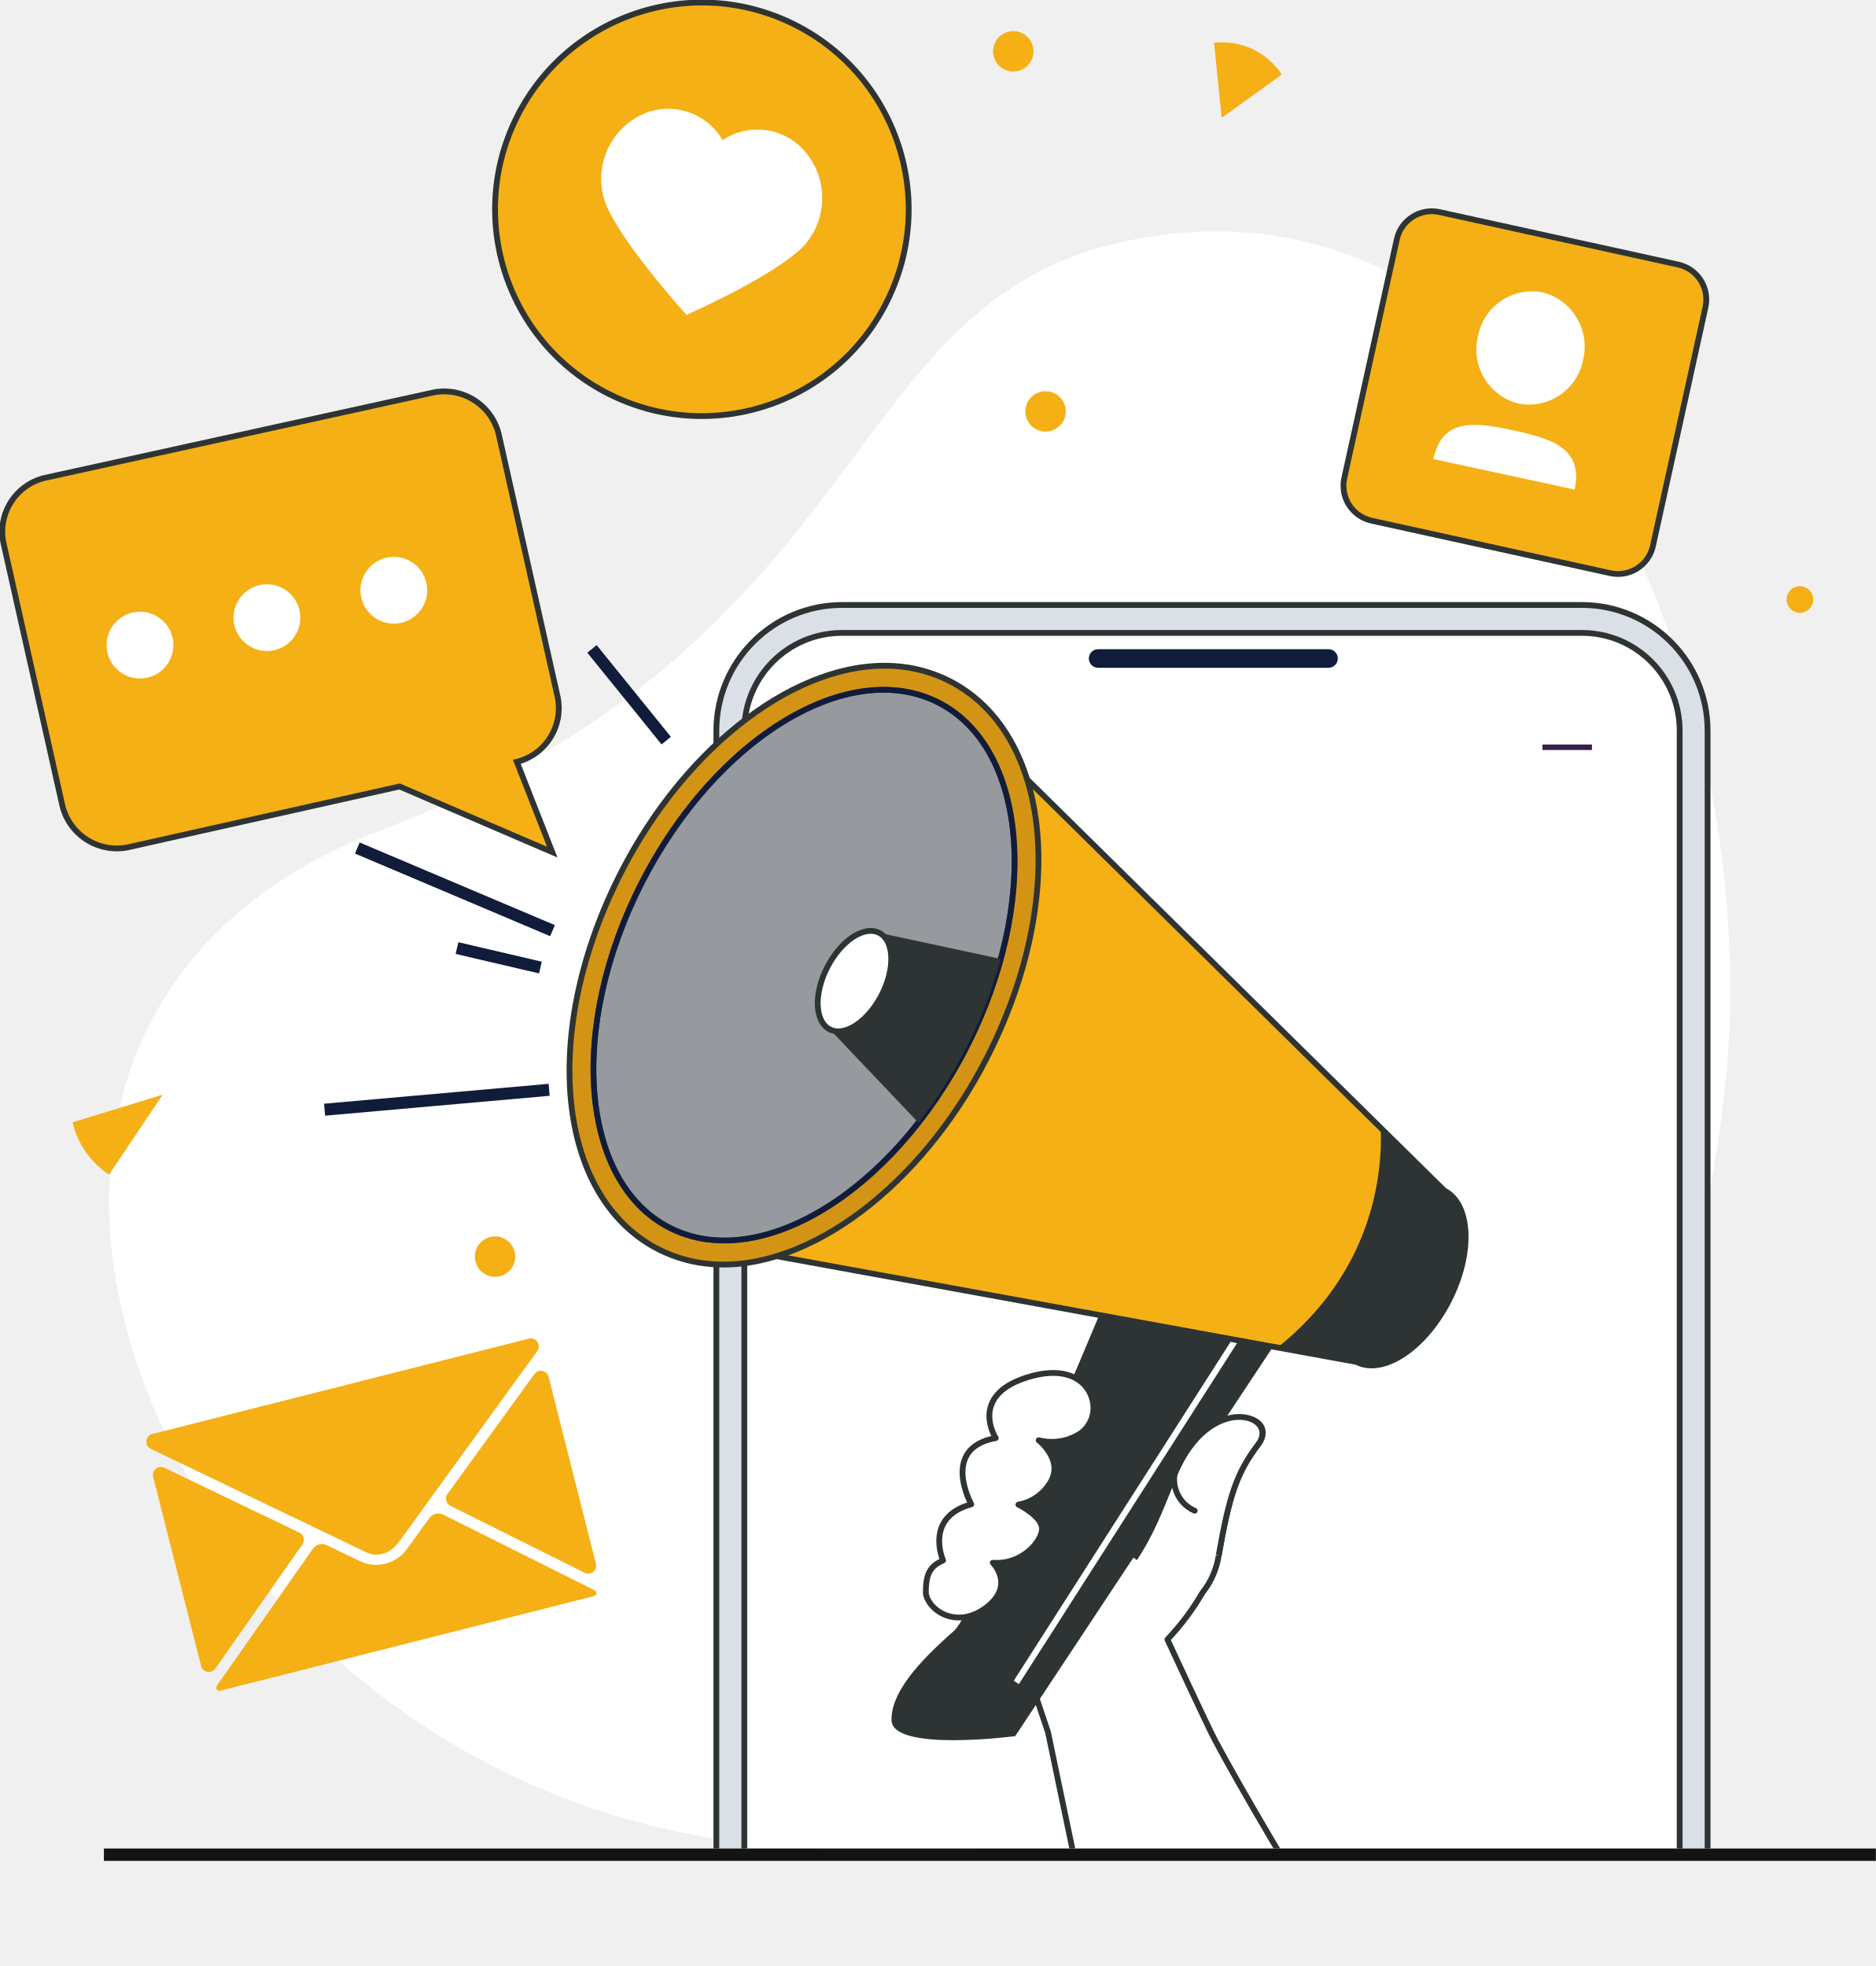
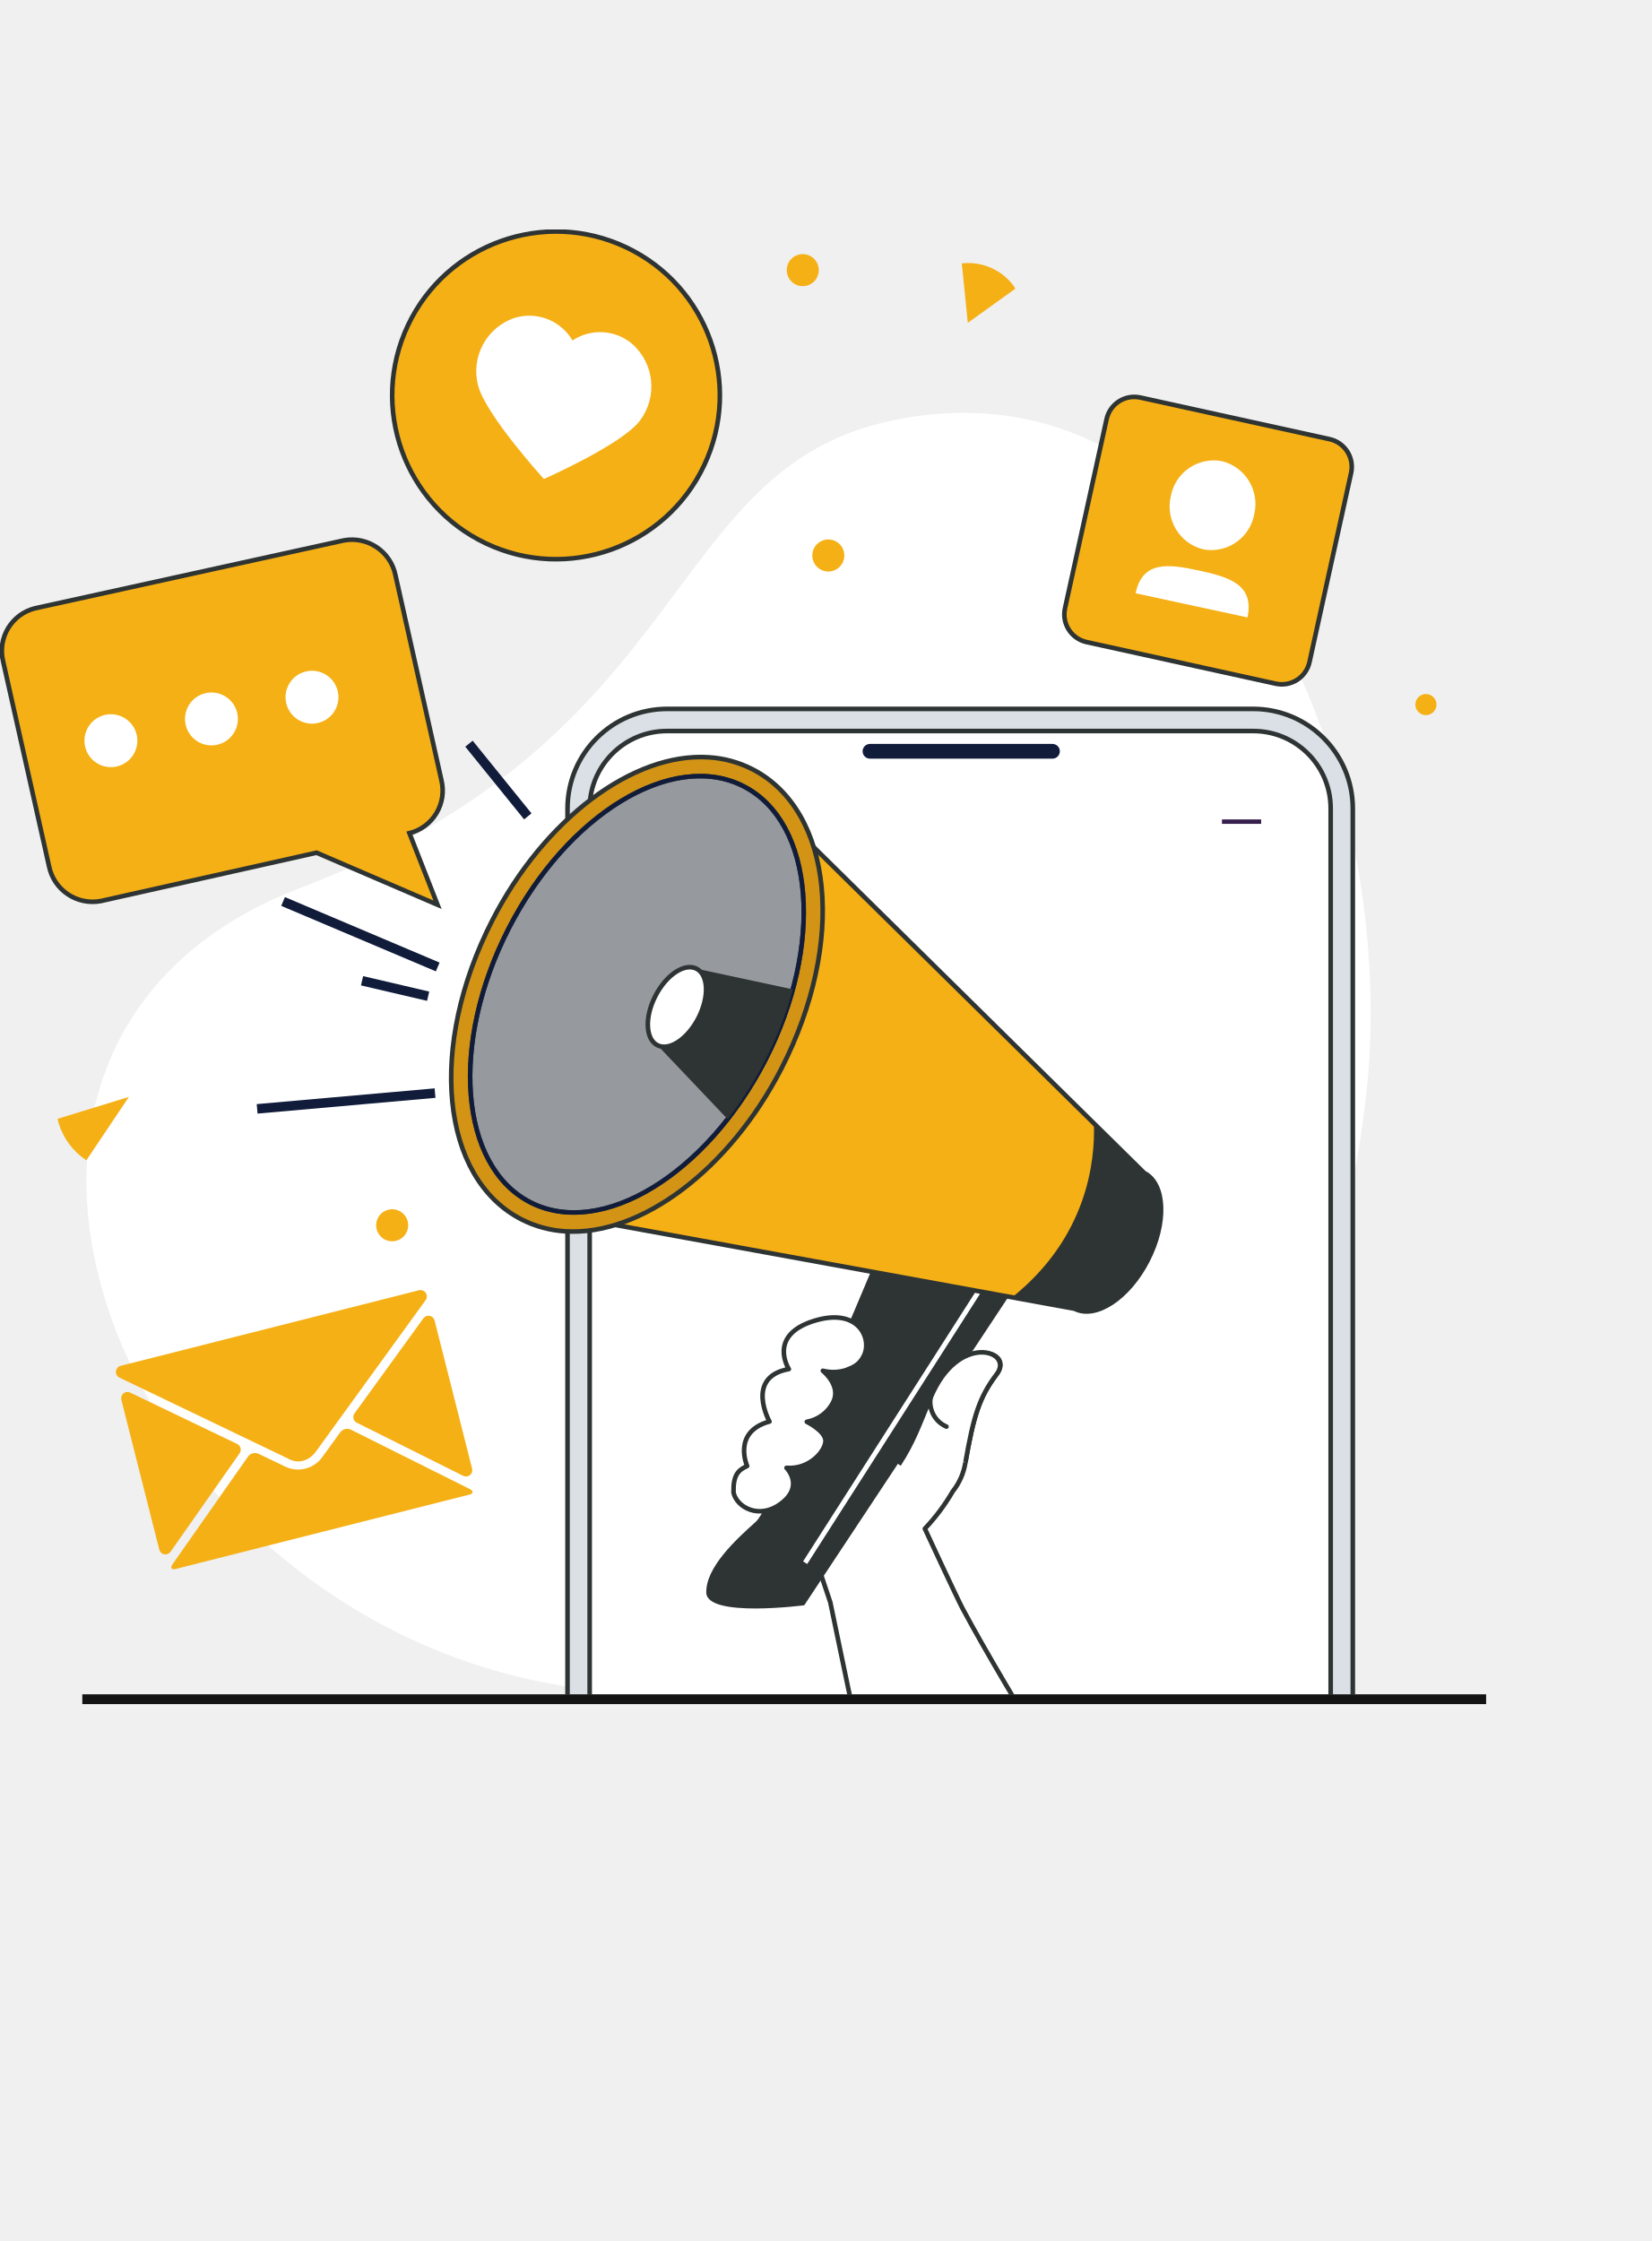
- <svg xmlns="http://www.w3.org/2000/svg" id="Grupo_672" data-name="Grupo 672" width="323.811" height="339.444" viewBox="0 0 323.811 339.444">
+ <svg xmlns="http://www.w3.org/2000/svg" id="Grupo_672" data-name="Grupo 672" width="323.811" height="439.444" style="transform:scale(.9)" viewBox="0 0 323.811 339.444">
  <defs>
    <clipPath id="clip-path">
      <rect id="Rectángulo_63" data-name="Rectángulo 63" width="323.811" height="339.444" fill="none" />
    </clipPath>
    <clipPath id="clip-path-2">
      <path id="Trazado_370" data-name="Trazado 370" d="M101.125,114.528,44.719,172.85l56.406,160.02H301.333V114.528Z" transform="translate(-44.719 -114.528)" fill="none" />
    </clipPath>
    <clipPath id="clip-path-3">
      <rect id="Rectángulo_73" data-name="Rectángulo 73" width="323.811" height="338.444" fill="none" />
    </clipPath>
  </defs>
  <g id="Grupo_39" data-name="Grupo 39">
    <g id="Grupo_38" data-name="Grupo 38" clip-path="url(#clip-path)">
      <path id="Trazado_345" data-name="Trazado 345" d="M196.763,47.1C146.748,57.663,154.2,116.082,68.094,148.864-24.194,184,31.7,316.557,136.7,324.1c104.509,7.512,152.705-39.612,163.434-129.165C308.2,127.6,271.085,31.4,196.763,47.1" transform="translate(-2.563 -5.436)" fill="#fff" />
    </g>
  </g>
  <g id="Grupo_41" data-name="Grupo 41" transform="translate(39.364 100.812)">
    <g id="Grupo_40" data-name="Grupo 40" clip-path="url(#clip-path-2)">
      <path id="Trazado_346" data-name="Trazado 346" d="M311.584,140.358V425.523a21.719,21.719,0,0,1-21.692,21.692H232.846v-.043H160.87a21.716,21.716,0,0,1-20.391-21.649V140.358a21.72,21.72,0,0,1,21.692-21.692H289.892a21.713,21.713,0,0,1,21.692,21.692" transform="translate(-56.187 -115.024)" fill="#dbe0e6" />
      <path id="Trazado_347" data-name="Trazado 347" d="M311.584,140.358V425.523a21.719,21.719,0,0,1-21.692,21.692H232.846v-.043H160.87a21.716,21.716,0,0,1-20.391-21.649V140.358a21.72,21.72,0,0,1,21.692-21.692H289.892A21.713,21.713,0,0,1,311.584,140.358Z" transform="translate(-56.187 -115.024)" fill="none" stroke="#2e3433" stroke-miterlimit="10" stroke-width="1" />
      <path id="Trazado_348" data-name="Trazado 348" d="M307.418,141.008V426.182a16.868,16.868,0,0,1-16.872,16.865H162.825a16.865,16.865,0,0,1-16.864-16.865V141.008a16.864,16.864,0,0,1,16.864-16.864H290.545a16.867,16.867,0,0,1,16.872,16.864" transform="translate(-56.843 -115.68)" fill="#fff" />
      <path id="Trazado_349" data-name="Trazado 349" d="M307.418,141.008V426.182a16.868,16.868,0,0,1-16.872,16.865H162.825a16.865,16.865,0,0,1-16.864-16.865V141.008a16.864,16.864,0,0,1,16.864-16.864H290.545A16.867,16.867,0,0,1,307.418,141.008Z" transform="translate(-56.843 -115.68)" fill="none" stroke="#2e3433" stroke-miterlimit="10" stroke-width="1" />
      <path id="Trazado_350" data-name="Trazado 350" d="M254.892,127.336H215.129a1.606,1.606,0,1,0,0,3.213h39.762a1.606,1.606,0,1,0,0-3.213" transform="translate(-64.934 -116.062)" fill="#101c3a" />
      <rect id="Rectángulo_64" data-name="Rectángulo 64" width="7.535" height="0.954" transform="matrix(0.707, -0.708, 0.708, 0.707, 103.817, 28.778)" fill="#101c3a" />
      <rect id="Rectángulo_65" data-name="Rectángulo 65" width="0.954" height="7.535" transform="translate(103.816 24.122) rotate(-45)" fill="#101c3a" />
      <rect id="Rectángulo_66" data-name="Rectángulo 66" width="8.547" height="0.954" transform="translate(226.886 27.73)" fill="#361e4d" />
      <path id="Trazado_351" data-name="Trazado 351" d="M274.018,405.244c-11.021-20.622-31.649-52.871-41.59-71.473-1.248-2.337-8.22-17.387-8.22-17.387a43.366,43.366,0,0,0,6.071-8.116,13.451,13.451,0,0,0,2.784-6.4c1.772-10.049,2.982-14.124,6.822-19.182s-7.177-8.7-14.445,5.193c-1.671,3.194-3.185,5.776-4.423,7.966a224.493,224.493,0,0,1-20.1-16.815s-19.415,16.366-7.605,31.94a64.074,64.074,0,0,1,6.575,10.355h0l3.718,11.092c4.919,23.325,15.457,77.244,25.077,97.8,18.529,39.6,57.016-3.108,45.334-24.973" transform="translate(-62.058 -134.125)" fill="#fff" />
      <path id="Trazado_352" data-name="Trazado 352" d="M274.018,405.244c-11.021-20.622-31.649-52.871-41.59-71.473-1.248-2.337-8.22-17.387-8.22-17.387a43.366,43.366,0,0,0,6.071-8.116,13.451,13.451,0,0,0,2.784-6.4c1.772-10.049,2.982-14.124,6.822-19.182s-7.177-8.7-14.445,5.193c-1.671,3.194-3.185,5.776-4.423,7.966a224.493,224.493,0,0,1-20.1-16.815s-19.415,16.366-7.605,31.94a64.074,64.074,0,0,1,6.575,10.355h0l3.718,11.092c4.919,23.325,15.457,77.244,25.077,97.8C247.213,469.816,285.7,427.109,274.018,405.244Z" transform="translate(-62.058 -134.125)" fill="none" stroke="#2e3433" stroke-linecap="round" stroke-linejoin="round" stroke-width="1" />
      <path id="Trazado_353" data-name="Trazado 353" d="M185.614,310.979c-4.25,3.791-10.942,9.934-10.784,15.45s21.346,2.735,21.346,2.735l51.132-77.246-32.074-6.361s-25.369,61.629-29.619,65.421" transform="translate(-60.3 -130.22)" fill="#2e3433" />
      <rect id="Rectángulo_67" data-name="Rectángulo 67" width="69.845" height="1.06" transform="translate(135.623 189.385) rotate(-57.393)" fill="#fff" />
      <path id="Trazado_354" data-name="Trazado 354" d="M265.128,222.043,179.5,137.635l-47.417,92.492,117.88,21.5c4.6,2.359,11.727-2.35,15.915-10.52s3.852-16.7-.751-19.062" transform="translate(-55.182 -117.295)" fill="#f5b015" />
      <path id="Trazado_355" data-name="Trazado 355" d="M265.128,222.043,179.5,137.635l-47.417,92.492,117.88,21.5c4.6,2.359,11.727-2.35,15.915-10.52S269.731,224.4,265.128,222.043Z" transform="translate(-55.182 -117.295)" fill="none" stroke="#2e3433" stroke-miterlimit="10" stroke-width="1" />
      <path id="Trazado_356" data-name="Trazado 356" d="M279.314,232.057,268.35,221.249c.3,8.28-1.475,24.827-17.814,37.906l13.614,2.483c4.6,2.359,11.727-2.35,15.915-10.52s3.852-16.7-.751-19.062" transform="translate(-69.367 -127.309)" fill="#2e3433" />
      <path id="Trazado_357" data-name="Trazado 357" d="M177.3,133.228a24.217,24.217,0,0,0-9.522-2.592c-16.476-1.076-35.849,13.518-47.118,35.491-14.1,27.5-11.306,56.137,6.351,65.2a24.225,24.225,0,0,0,9.523,2.592c16.476,1.076,35.849-13.521,47.118-35.495,14.1-27.5,11.306-56.139-6.352-65.193" transform="translate(-52.739 -116.45)" fill="#d39416" />
      <path id="Trazado_358" data-name="Trazado 358" d="M177.3,133.228a24.217,24.217,0,0,0-9.522-2.592c-16.476-1.076-35.849,13.518-47.118,35.491-14.1,27.5-11.306,56.137,6.351,65.2a24.225,24.225,0,0,0,9.523,2.592c16.476,1.076,35.849-13.521,47.118-35.495C197.754,170.916,194.961,142.281,177.3,133.228Z" transform="translate(-52.739 -116.45)" fill="none" stroke="#2e3433" stroke-miterlimit="10" stroke-width="1" />
      <path id="Trazado_359" data-name="Trazado 359" d="M175.955,137.518c-15.441-7.916-38.361,5.958-51.192,30.989s-10.717,51.739,4.723,59.655,38.361-5.958,51.193-30.99,10.717-51.739-4.723-59.654" transform="translate(-53.299 -117.015)" fill="#96999e" />
      <path id="Trazado_360" data-name="Trazado 360" d="M175.955,137.518c-15.441-7.916-38.361,5.958-51.192,30.989s-10.717,51.739,4.723,59.655,38.361-5.958,51.193-30.99S191.4,145.433,175.955,137.518Z" transform="translate(-53.299 -117.015)" fill="none" stroke="#2e3433" stroke-linecap="round" stroke-linejoin="round" stroke-width="1" />
      <path id="Trazado_361" data-name="Trazado 361" d="M129.913,228.886c-.241-.113-.48-.228-.717-.349-15.659-8.028-17.872-35.087-4.938-60.32s36.217-39.23,51.859-31.2c15.659,8.028,17.872,35.087,4.938,60.32-12.74,24.851-35.5,38.8-51.142,31.553m45.068-91.328c-15.165-7.029-37.344,6.73-49.842,31.108-12.687,24.749-10.665,51.213,4.508,58.991,15.119,7.791,37.842-6.025,50.529-30.774s10.665-51.212-4.509-58.989c-.225-.116-.456-.229-.686-.335" transform="translate(-53.236 -116.95)" fill="#101c3a" />
      <path id="Trazado_362" data-name="Trazado 362" d="M170.3,182.986l-7.571,16.659,15.3,16.114a79.674,79.674,0,0,0,8.2-12.867,78.01,78.01,0,0,0,6-15.415l-20.976-4.5Z" transform="translate(-58.851 -122.725)" fill="#2e3433" />
      <path id="Trazado_363" data-name="Trazado 363" d="M170.974,182.934c-2.591-1.328-6.6,1.324-8.963,5.923s-2.17,9.407.423,10.736,6.6-1.324,8.963-5.924,2.169-9.406-.423-10.735" transform="translate(-58.568 -122.679)" fill="#fff" />
      <path id="Trazado_364" data-name="Trazado 364" d="M170.974,182.934c-2.591-1.328-6.6,1.324-8.963,5.923s-2.17,9.407.423,10.736,6.6-1.324,8.963-5.924S173.565,184.264,170.974,182.934Z" transform="translate(-58.568 -122.679)" fill="none" stroke="#2e3433" stroke-miterlimit="10" stroke-width="1" />
      <rect id="Rectángulo_68" data-name="Rectángulo 68" width="2.074" height="20.372" transform="translate(62.016 11.878) rotate(-38.986)" fill="#101c3a" />
      <rect id="Rectángulo_69" data-name="Rectángulo 69" width="38.915" height="2.075" transform="translate(16.572 89.752) rotate(-5.061)" fill="#101c3a" />
      <rect id="Rectángulo_70" data-name="Rectángulo 70" width="2.075" height="14.792" transform="translate(39.284 63.889) rotate(-76.854)" fill="#101c3a" />
      <rect id="Rectángulo_71" data-name="Rectángulo 71" width="2.075" height="36.583" transform="matrix(0.39, -0.921, 0.921, 0.39, 21.912, 46.56)" fill="#101c3a" />
      <path id="Trazado_365" data-name="Trazado 365" d="M193.624,280.546c-9.615,1.729-4.223,11.435-4.223,11.435-8.192,2.238-4.864,9.688-4.864,9.688-1.979.9-3.053,1.978-2.971,5.782.661,3.135,5.6,6.095,10.511,2.28s1.033-7.662,1.033-7.662c4.951.384,8.379-3.547,8.5-5.771.111-2.182-3.909-4.184-4.07-4.263a8.025,8.025,0,0,0,5.693-4.158c1.9-3.611-2.005-6.8-2.2-6.958a9.318,9.318,0,0,0,5.037-.139c1.73-.662,2.974-1.227,3.918-3.157,1.818-3.717-1.2-10.715-11.117-7.5s-5.244,10.419-5.244,10.419" transform="translate(-61.107 -133.064)" fill="#fff" />
      <path id="Trazado_366" data-name="Trazado 366" d="M193.624,280.546c-9.615,1.729-4.223,11.435-4.223,11.435-8.192,2.238-4.864,9.688-4.864,9.688-1.979.9-3.053,1.978-2.971,5.782.661,3.135,5.6,6.095,10.511,2.28s1.033-7.662,1.033-7.662c4.951.384,8.379-3.547,8.5-5.771.111-2.182-3.909-4.184-4.07-4.263a8.025,8.025,0,0,0,5.693-4.158c1.9-3.611-2.005-6.8-2.2-6.958a9.318,9.318,0,0,0,5.037-.139c1.73-.662,2.974-1.227,3.918-3.157,1.818-3.717-1.2-10.715-11.117-7.5S193.624,280.546,193.624,280.546Z" transform="translate(-61.107 -133.064)" fill="none" stroke="#2e3433" stroke-linecap="round" stroke-linejoin="round" stroke-width="1" />
      <path id="Trazado_367" data-name="Trazado 367" d="M237.014,301.841c1.771-10.049,2.982-14.124,6.821-19.182s-8.42-9.28-14.444,5.193c-2.611,6.274-3.76,9.689-6.9,14.515" transform="translate(-66.008 -134.096)" fill="#fff" />
      <path id="Trazado_368" data-name="Trazado 368" d="M237.014,301.841c1.771-10.049,2.982-14.124,6.821-19.182s-8.42-9.28-14.444,5.193c-2.611,6.274-3.76,9.689-6.9,14.515" transform="translate(-66.008 -134.096)" fill="none" stroke="#2e3433" stroke-miterlimit="10" stroke-width="1" />
      <path id="Trazado_369" data-name="Trazado 369" d="M233.8,295.469a5.869,5.869,0,0,1-3.478-6.267" transform="translate(-66.939 -135.446)" fill="none" stroke="#2e3433" stroke-linecap="round" stroke-linejoin="round" stroke-width="1" />
    </g>
  </g>
  <g id="Grupo_43" data-name="Grupo 43">
    <g id="Grupo_42" data-name="Grupo 42" clip-path="url(#clip-path-3)">
      <path id="Trazado_371" data-name="Trazado 371" d="M238.233,8.361l-.159.015,1.309,12.962,10.367-7.452-.353-.57a12.346,12.346,0,0,0-11.164-4.955" transform="translate(-28.511 -0.994)" fill="#f5b015" />
      <path id="Trazado_372" data-name="Trazado 372" d="M29.788,214.71l-15.539,4.773,0,.005.246.976a14.85,14.85,0,0,0,6.031,8.06Z" transform="translate(-1.706 -25.713)" fill="#f5b015" />
      <path id="Trazado_373" data-name="Trazado 373" d="M201.725,9.589a3.489,3.489,0,1,1-3.49-3.489,3.49,3.49,0,0,1,3.49,3.489" transform="translate(-23.322 -0.731)" fill="#f5b015" />
      <path id="Trazado_374" data-name="Trazado 374" d="M100.094,246.005a3.489,3.489,0,1,1-3.489-3.489,3.49,3.49,0,0,1,3.489,3.489" transform="translate(-11.151 -29.043)" fill="#f5b015" />
      <path id="Trazado_375" data-name="Trazado 375" d="M208.053,80.219a3.489,3.489,0,1,1-3.489-3.489,3.49,3.49,0,0,1,3.489,3.489" transform="translate(-24.08 -9.189)" fill="#f5b015" />
      <path id="Trazado_376" data-name="Trazado 376" d="M354.955,117.281a2.3,2.3,0,1,1-2.3-2.3,2.3,2.3,0,0,1,2.3,2.3" transform="translate(-41.958 -13.77)" fill="#f5b015" />
      <path id="Trazado_377" data-name="Trazado 377" d="M165.042,51.468a35.692,35.692,0,1,1-16.995-47.53,35.692,35.692,0,0,1,16.995,47.53" transform="translate(-11.626 -0.06)" fill="#f5b015" />
      <path id="Trazado_378" data-name="Trazado 378" d="M165.042,51.468a35.692,35.692,0,1,1-16.995-47.53A35.692,35.692,0,0,1,165.042,51.468Z" transform="translate(-11.626 -0.06)" fill="none" stroke="#2e3433" stroke-miterlimit="10" stroke-width="1" />
      <path id="Trazado_379" data-name="Trazado 379" d="M151.812,27.434a10.846,10.846,0,0,0-12.947-.7,10.926,10.926,0,0,0-12.555-4.937,12.254,12.254,0,0,0-8,14.8c1.635,6.347,14.316,20.322,14.316,20.322s16.983-7.486,20.91-12.7a12.345,12.345,0,0,0-1.73-16.783" transform="translate(-14.122 -2.554)" fill="#fff" />
      <path id="Trazado_380" data-name="Trazado 380" d="M66.487,299.372,29.495,281.609a1.382,1.382,0,0,1,.163-2.569l.027-.006L94.776,262.55l.029-.006a1.382,1.382,0,0,1,1.364,2.181L72.318,297.638c-1.559,2.163-3.892,2.753-5.831,1.734" transform="translate(-3.437 -31.437)" fill="#f5b015" />
      <path id="Trazado_381" data-name="Trazado 381" d="M55.8,301.1,40.752,322.554A1.372,1.372,0,0,1,38.3,322.1l-8.269-32.655a1.372,1.372,0,0,1,1.924-1.574l23.313,11.2a1.372,1.372,0,0,1,.53,2.025" transform="translate(-3.591 -34.458)" fill="#f5b015" />
      <path id="Trazado_382" data-name="Trazado 382" d="M108.044,310.672c-.019.185-.213.356-.521.481l-64.372,16.3c-.33.036-.582-.023-.687-.176-.121-.178-.066-.446.131-.79.059-.1.143-.216.234-.343L59.1,302.936a1.887,1.887,0,0,1,2.35-.614l5.767,2.766a6.481,6.481,0,0,0,8.068-2.043l3.925-5.409a1.884,1.884,0,0,1,2.358-.578l25.61,12.793c.141.068.269.13.37.19.336.208.513.417.491.632" transform="translate(-5.078 -35.551)" fill="#f5b015" />
      <path id="Trazado_383" data-name="Trazado 383" d="M105.166,269.9l8.177,32.292a1.372,1.372,0,0,1-1.944,1.563L88.217,292.181a1.373,1.373,0,0,1-.5-2.034l15.006-20.71a1.373,1.373,0,0,1,2.442.467" transform="translate(-10.474 -32.199)" fill="#f5b015" />
      <rect id="Rectángulo_72" data-name="Rectángulo 72" width="305.877" height="2.139" transform="translate(17.933 319.156)" fill="#131313" />
      <path id="Trazado_384" data-name="Trazado 384" d="M309.519,103.923,268.3,94.859A6.176,6.176,0,0,1,263.6,87.5l9.064-41.214a6.177,6.177,0,0,1,7.36-4.706l41.214,9.064A6.176,6.176,0,0,1,325.942,58l-9.064,41.214a6.177,6.177,0,0,1-7.36,4.706" transform="translate(-31.55 -4.962)" fill="#f5b015" />
      <path id="Trazado_385" data-name="Trazado 385" d="M309.519,103.923,268.3,94.859A6.176,6.176,0,0,1,263.6,87.5l9.064-41.214a6.177,6.177,0,0,1,7.36-4.706l41.214,9.064A6.176,6.176,0,0,1,325.942,58l-9.064,41.214A6.177,6.177,0,0,1,309.519,103.923Z" transform="translate(-31.55 -4.962)" fill="none" stroke="#2e3433" stroke-miterlimit="10" stroke-width="1" />
      <path id="Trazado_386" data-name="Trazado 386" d="M307.96,68.885a9.517,9.517,0,0,1-11.117,7.647,9.624,9.624,0,0,1-7.06-11.572A9.515,9.515,0,0,1,300.9,57.313a9.624,9.624,0,0,1,7.062,11.573" transform="translate(-34.676 -6.84)" fill="#fff" />
      <path id="Trazado_387" data-name="Trazado 387" d="M281.1,89.242c1.5-7.116,7.059-6.411,13.789-4.958s12.088,3.1,10.587,10.221Z" transform="translate(-33.664 -9.98)" fill="#fff" />
      <path id="Trazado_388" data-name="Trazado 388" d="M74.971,76.933,7.7,91.721a9.559,9.559,0,0,0-6.954,11.6l9.993,44.575a9.689,9.689,0,0,0,11.264,7.619l47.028-10.536L95.39,156.314l-6.117-15.589a9.558,9.558,0,0,0,6.955-11.6L86.236,84.553a9.692,9.692,0,0,0-11.264-7.619" transform="translate(-0.06 -9.189)" fill="#f5b015" />
      <path id="Trazado_389" data-name="Trazado 389" d="M74.971,76.933,7.7,91.721a9.559,9.559,0,0,0-6.954,11.6l9.993,44.575a9.689,9.689,0,0,0,11.264,7.619l47.028-10.536L95.39,156.314l-6.117-15.589a9.558,9.558,0,0,0,6.955-11.6L86.236,84.553A9.692,9.692,0,0,0,74.971,76.933Z" transform="translate(-0.06 -9.189)" fill="none" stroke="#2e3433" stroke-miterlimit="10" stroke-width="1" />
      <path id="Trazado_390" data-name="Trazado 390" d="M32.3,124.533a5.763,5.763,0,1,0-4.414,6.851,5.761,5.761,0,0,0,4.414-6.851" transform="translate(-2.504 -14.369)" fill="#fff" />
      <path id="Trazado_391" data-name="Trazado 391" d="M57.191,119.152A5.763,5.763,0,1,0,52.777,126a5.763,5.763,0,0,0,4.414-6.85" transform="translate(-5.484 -13.725)" fill="#fff" />
      <path id="Trazado_392" data-name="Trazado 392" d="M82.079,113.772a5.763,5.763,0,1,0-4.414,6.85,5.762,5.762,0,0,0,4.414-6.85" transform="translate(-8.465 -13.081)" fill="#fff" />
    </g>
  </g>
</svg>
